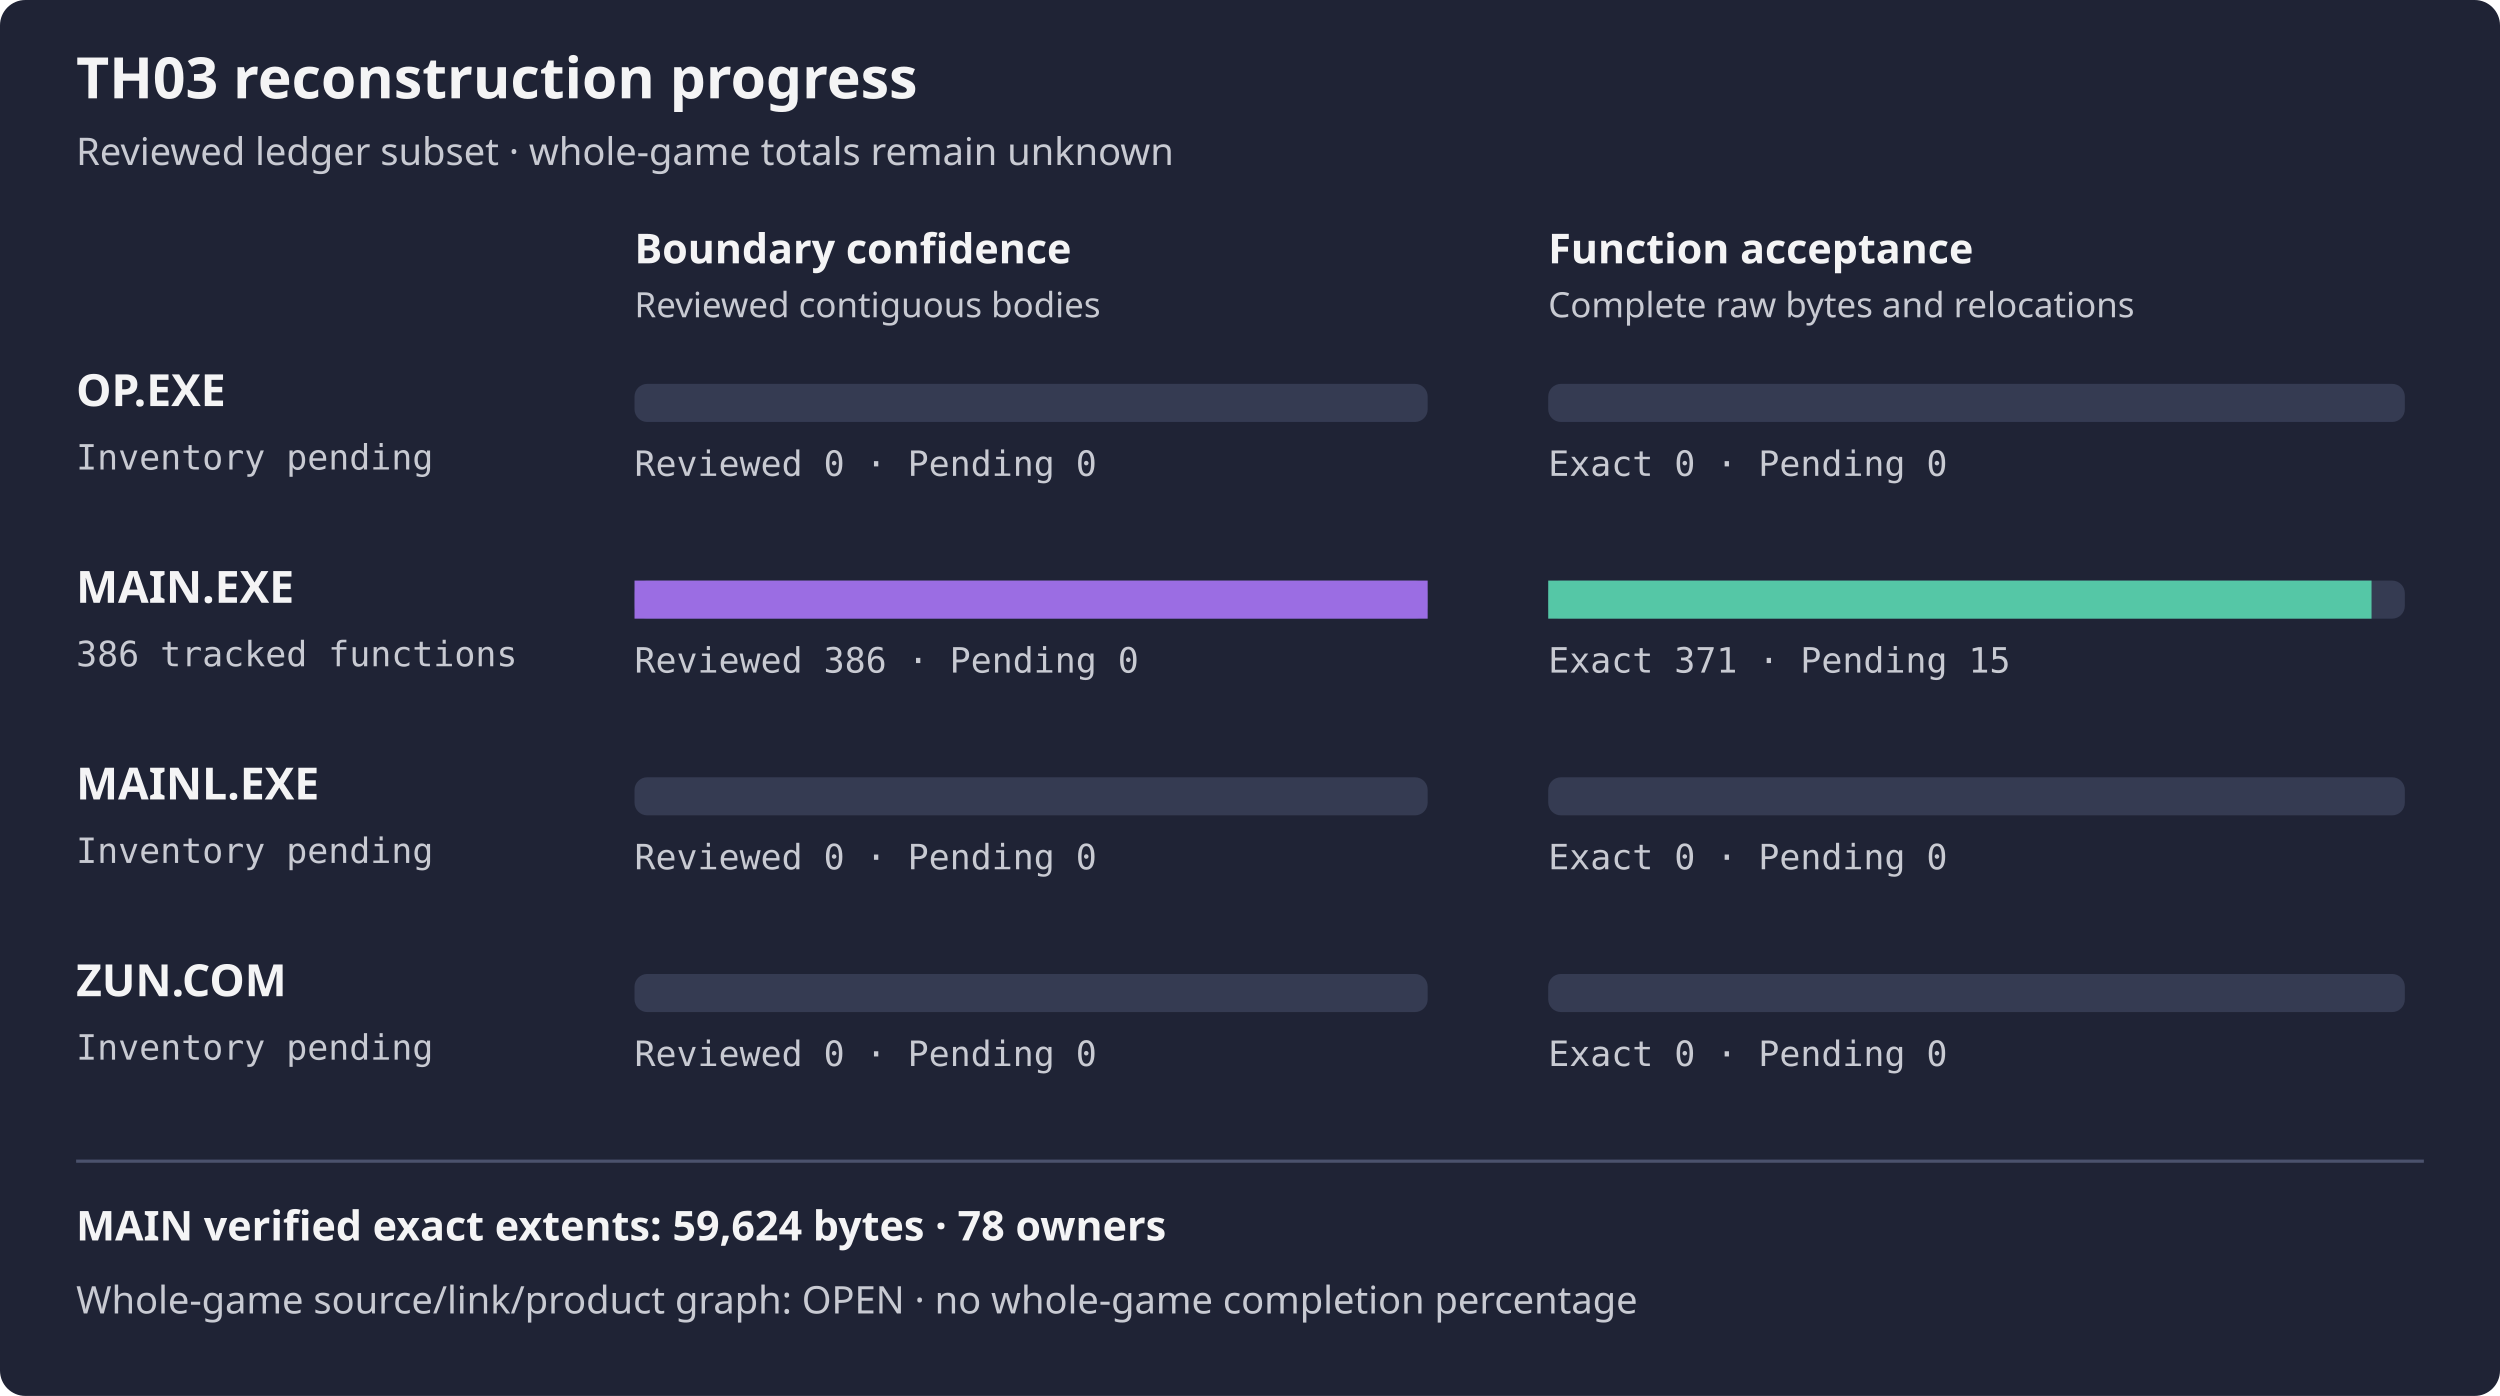
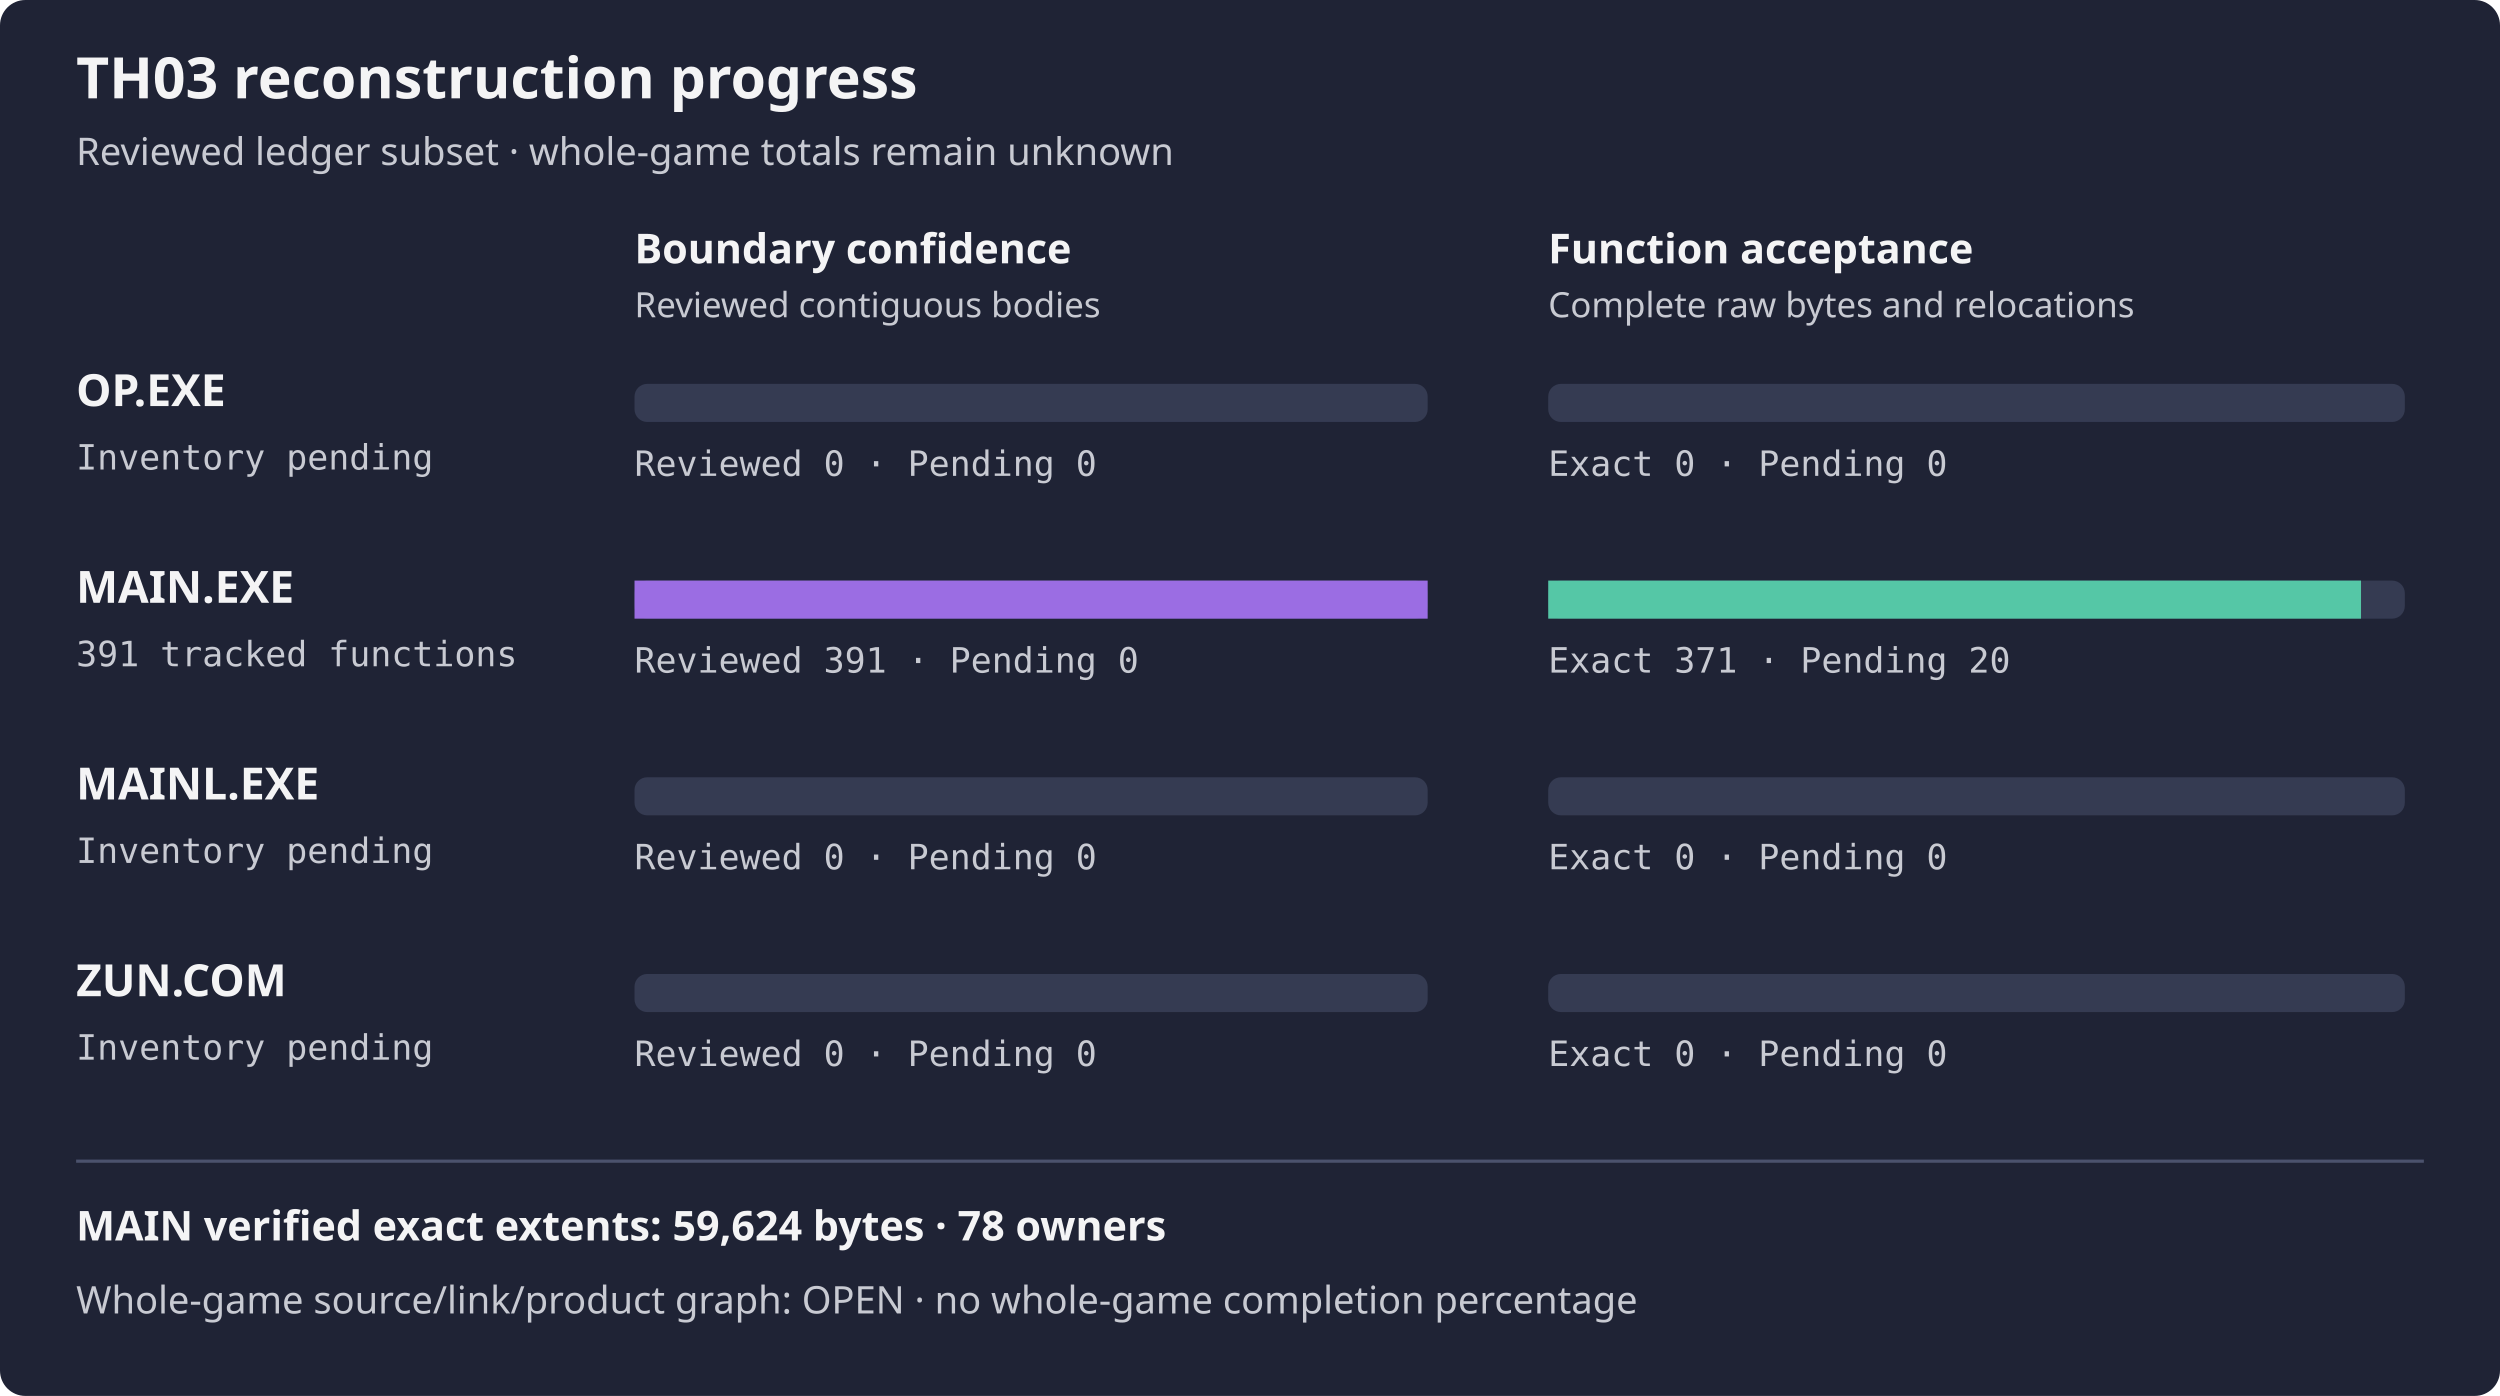
<svg xmlns="http://www.w3.org/2000/svg" width="788" height="440" viewBox="0 0 788 440" role="img" aria-label="TH03 reviewed subset reconstruction progress">
  <rect width="788" height="440" rx="8" fill="#1f2335" />
  <text x="24" y="31" fill="#f4f4f5" font-family="sans-serif" font-size="18" font-weight="600">TH03 reconstruction progress</text>
  <text x="24" y="52" fill="#c8cad2" font-family="sans-serif" font-size="12">Reviewed ledger subset · whole-game totals remain unknown</text>
  <text x="200" y="83" fill="#f4f4f5" font-family="sans-serif" font-size="13" font-weight="600">Boundary confidence</text>
  <text x="488" y="83" fill="#f4f4f5" font-family="sans-serif" font-size="13" font-weight="600">Function acceptance</text>
  <text x="200" y="100" fill="#c8cad2" font-family="sans-serif" font-size="11">Reviewed contiguous bodies</text>
  <text x="488" y="100" fill="#c8cad2" font-family="sans-serif" font-size="11">Complete raw bytes and relocations</text>
  <text x="24" y="128" fill="#f4f4f5" font-family="sans-serif" font-size="14" font-weight="600">OP.EXE</text>
  <text x="24" y="148" fill="#c8cad2" font-family="monospace" font-size="11">Inventory pending</text>
  <rect x="200" y="121" width="250" height="12" rx="4" fill="#353b52" />
  <rect x="488" y="121" width="270" height="12" rx="4" fill="#353b52" />
  <rect x="200" y="121" width="0.00" height="12" fill="#9b6de3" />
  <rect x="488" y="121" width="0.00" height="12" fill="#55c7a6" />
  <text x="200" y="150" fill="#c8cad2" font-family="monospace" font-size="11">Reviewed 0 · Pending 0</text>
  <text x="488" y="150" fill="#c8cad2" font-family="monospace" font-size="11">Exact 0 · Pending 0</text>
  <text x="24" y="190" fill="#f4f4f5" font-family="sans-serif" font-size="14" font-weight="600">MAIN.EXE</text>
-   <text x="24" y="210" fill="#c8cad2" font-family="monospace" font-size="11">386 tracked functions</text>
+   <text x="24" y="210" fill="#c8cad2" font-family="monospace" font-size="11">391 tracked functions</text>
  <rect x="200" y="183" width="250" height="12" rx="4" fill="#353b52" />
  <rect x="488" y="183" width="270" height="12" rx="4" fill="#353b52" />
  <rect x="200" y="183" width="250.00" height="12" fill="#9b6de3" />
-   <rect x="488" y="183" width="259.51" height="12" fill="#55c7a6" />
-   <text x="200" y="212" fill="#c8cad2" font-family="monospace" font-size="11">Reviewed 386 · Pending 0</text>
-   <text x="488" y="212" fill="#c8cad2" font-family="monospace" font-size="11">Exact 371 · Pending 15</text>
+   <rect x="488" y="183" width="256.19" height="12" fill="#55c7a6" />
+   <text x="200" y="212" fill="#c8cad2" font-family="monospace" font-size="11">Reviewed 391 · Pending 0</text>
+   <text x="488" y="212" fill="#c8cad2" font-family="monospace" font-size="11">Exact 371 · Pending 20</text>
  <text x="24" y="252" fill="#f4f4f5" font-family="sans-serif" font-size="14" font-weight="600">MAINL.EXE</text>
  <text x="24" y="272" fill="#c8cad2" font-family="monospace" font-size="11">Inventory pending</text>
  <rect x="200" y="245" width="250" height="12" rx="4" fill="#353b52" />
  <rect x="488" y="245" width="270" height="12" rx="4" fill="#353b52" />
  <rect x="200" y="245" width="0.00" height="12" fill="#9b6de3" />
  <rect x="488" y="245" width="0.00" height="12" fill="#55c7a6" />
  <text x="200" y="274" fill="#c8cad2" font-family="monospace" font-size="11">Reviewed 0 · Pending 0</text>
  <text x="488" y="274" fill="#c8cad2" font-family="monospace" font-size="11">Exact 0 · Pending 0</text>
  <text x="24" y="314" fill="#f4f4f5" font-family="sans-serif" font-size="14" font-weight="600">ZUN.COM</text>
  <text x="24" y="334" fill="#c8cad2" font-family="monospace" font-size="11">Inventory pending</text>
  <rect x="200" y="307" width="250" height="12" rx="4" fill="#353b52" />
  <rect x="488" y="307" width="270" height="12" rx="4" fill="#353b52" />
  <rect x="200" y="307" width="0.00" height="12" fill="#9b6de3" />
  <rect x="488" y="307" width="0.00" height="12" fill="#55c7a6" />
  <text x="200" y="336" fill="#c8cad2" font-family="monospace" font-size="11">Reviewed 0 · Pending 0</text>
  <text x="488" y="336" fill="#c8cad2" font-family="monospace" font-size="11">Exact 0 · Pending 0</text>
  <path d="M24 366 H764" stroke="#4b526d" />
  <text x="24" y="391" fill="#f4f4f5" font-family="sans-serif" font-size="13" font-weight="600">MAIN verified exact extents: 59,624 bytes · 78 owners</text>
  <text x="24" y="414" fill="#c8cad2" font-family="sans-serif" font-size="12">Whole-game source/link/product graph: OPEN · no whole-game completion percentage</text>
</svg>
